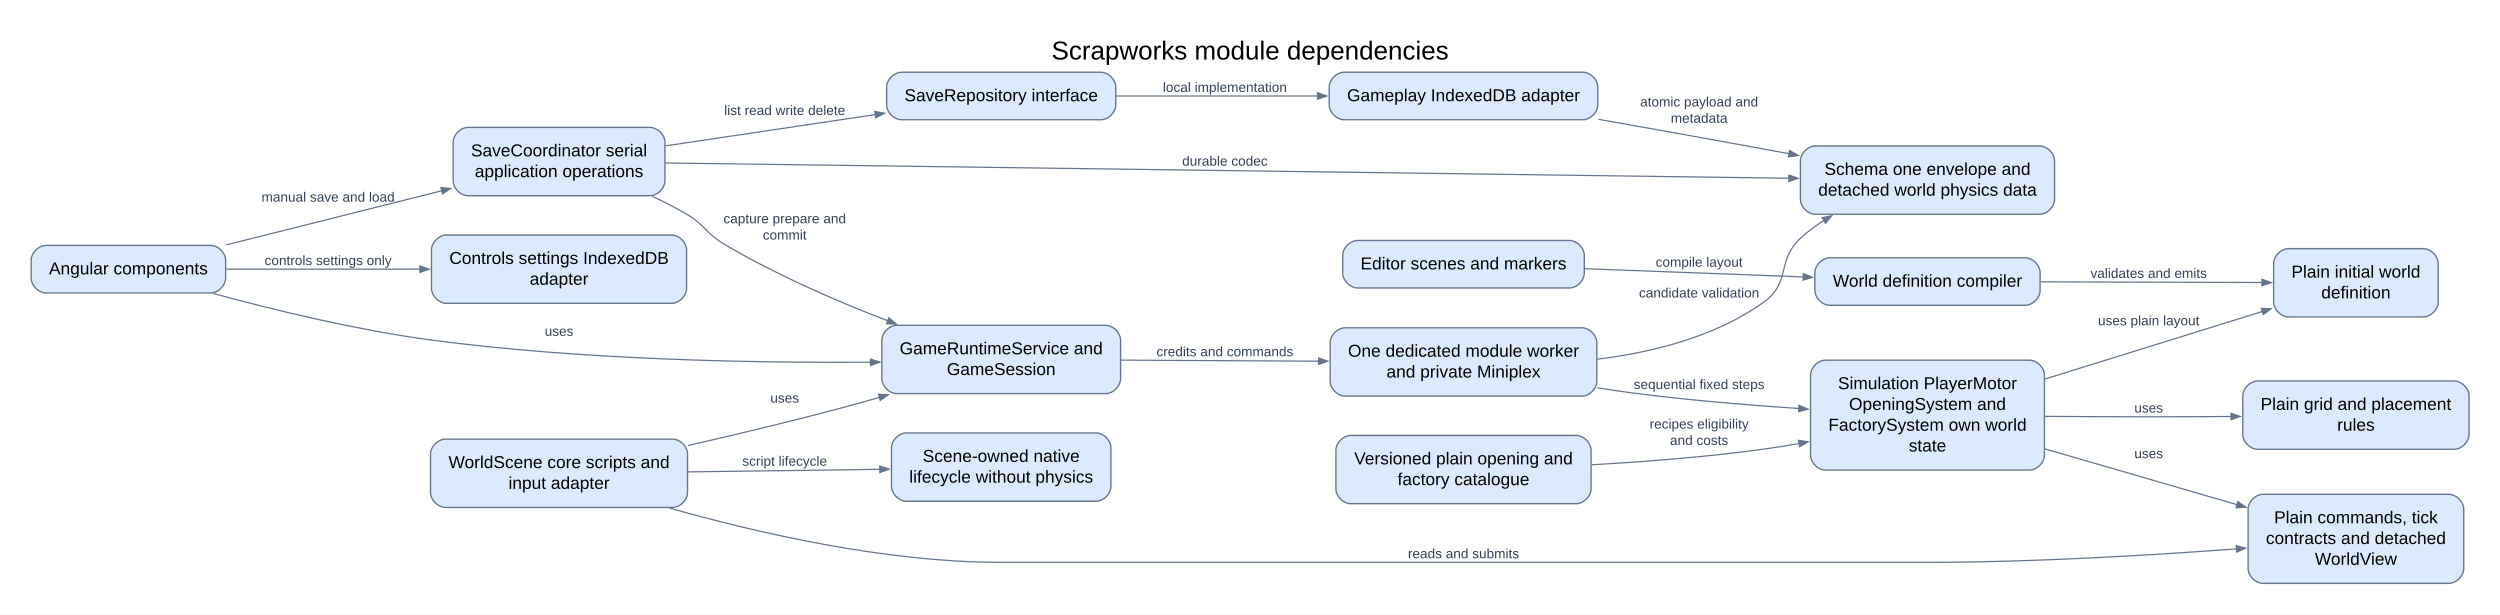
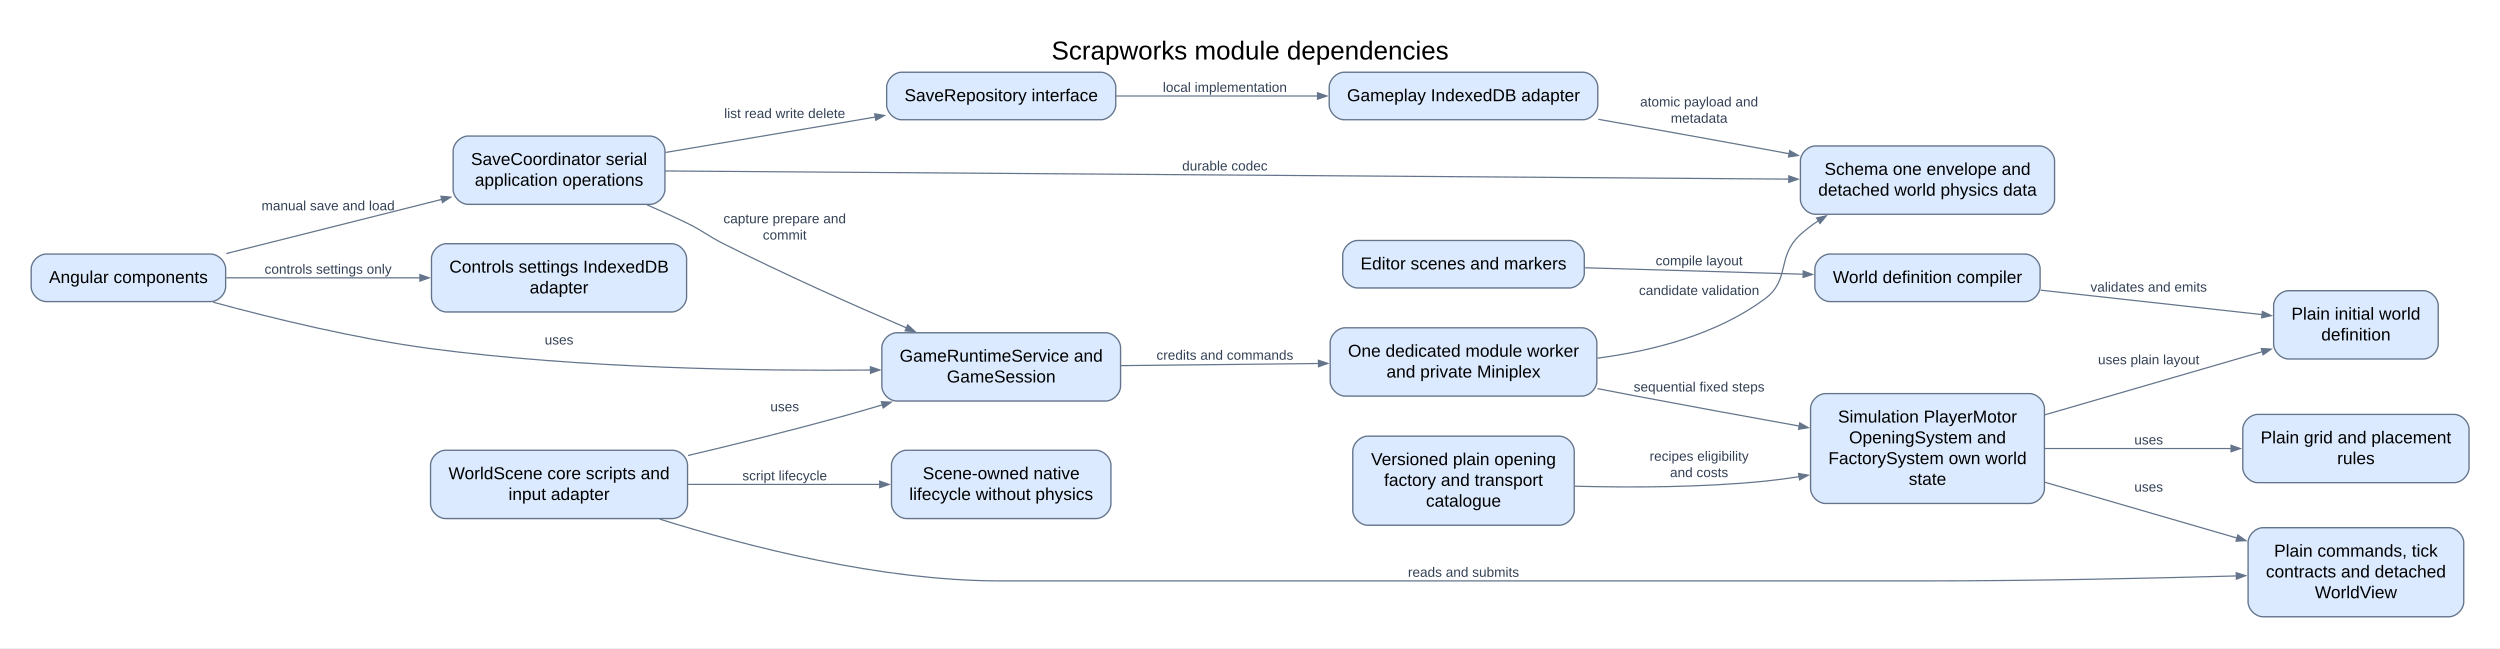
- <svg xmlns="http://www.w3.org/2000/svg" width="2021pt" height="497pt" viewBox="0.00 0.00 2021.00 497.00">
-   <g id="graph0" class="graph" transform="scale(1 1) rotate(0) translate(25.2 471.6)">
-     <polygon fill="white" stroke="none" points="-25.2,25.2 -25.2,-471.6 1995.97,-471.6 1995.97,25.2 -25.2,25.2" />
-     <text xml:space="preserve" text-anchor="middle" x="985.38" y="-423.5" font-family="Arial,sans-serif" font-size="21.00">Scrapworks module dependencies</text>
+ <svg xmlns="http://www.w3.org/2000/svg" width="2021pt" height="524pt" viewBox="0.00 0.00 2021.00 524.00">
+   <g id="graph0" class="graph" transform="scale(1 1) rotate(0) translate(25.2 498.6)">
+     <polygon fill="white" stroke="none" points="-25.2,25.2 -25.2,-498.6 1995.97,-498.6 1995.97,25.2 -25.2,25.2" />
+     <text xml:space="preserve" text-anchor="middle" x="985.38" y="-450.5" font-family="Arial,sans-serif" font-size="21.00">Scrapworks module dependencies</text>
    <g id="node1" class="node">
-       <path fill="#dbeafe" stroke="#64748b" stroke-width="1.1" d="M145.21,-273.2C145.21,-273.2 12,-273.2 12,-273.2 6,-273.2 0,-267.2 0,-261.2 0,-261.2 0,-246.8 0,-246.8 0,-240.8 6,-234.8 12,-234.8 12,-234.8 145.21,-234.8 145.21,-234.8 151.21,-234.8 157.21,-240.8 157.21,-246.8 157.21,-246.8 157.21,-261.2 157.21,-261.2 157.21,-267.2 151.21,-273.2 145.21,-273.2" />
-       <text xml:space="preserve" text-anchor="middle" x="78.61" y="-249.8" font-family="Arial,sans-serif" font-size="14.00">Angular components</text>
+       <path fill="#dbeafe" stroke="#64748b" stroke-width="1.1" d="M145.21,-293.2C145.21,-293.2 12,-293.2 12,-293.2 6,-293.2 0,-287.2 0,-281.2 0,-281.2 0,-266.8 0,-266.8 0,-260.8 6,-254.8 12,-254.8 12,-254.8 145.21,-254.8 145.21,-254.8 151.21,-254.8 157.21,-260.8 157.21,-266.8 157.21,-266.8 157.21,-281.2 157.21,-281.2 157.21,-287.2 151.21,-293.2 145.21,-293.2" />
+       <text xml:space="preserve" text-anchor="middle" x="78.61" y="-269.8" font-family="Arial,sans-serif" font-size="14.00">Angular components</text>
    </g>
    <g id="node7" class="node">
-       <path fill="#dbeafe" stroke="#64748b" stroke-width="1.1" d="M868.66,-208.6C868.66,-208.6 699.68,-208.6 699.68,-208.6 693.68,-208.6 687.68,-202.6 687.68,-196.6 687.68,-196.6 687.68,-165.4 687.68,-165.4 687.68,-159.4 693.68,-153.4 699.68,-153.4 699.68,-153.4 868.66,-153.4 868.66,-153.4 874.66,-153.4 880.66,-159.4 880.66,-165.4 880.66,-165.4 880.66,-196.6 880.66,-196.6 880.66,-202.6 874.66,-208.6 868.66,-208.6" />
-       <text xml:space="preserve" text-anchor="middle" x="784.17" y="-185.2" font-family="Arial,sans-serif" font-size="14.00">GameRuntimeService and</text>
-       <text xml:space="preserve" text-anchor="middle" x="784.17" y="-168.4" font-family="Arial,sans-serif" font-size="14.00">GameSession</text>
+       <path fill="#dbeafe" stroke="#64748b" stroke-width="1.1" d="M868.66,-229.6C868.66,-229.6 699.68,-229.6 699.68,-229.6 693.68,-229.6 687.68,-223.6 687.68,-217.6 687.68,-217.6 687.68,-186.4 687.68,-186.4 687.68,-180.4 693.68,-174.4 699.68,-174.4 699.68,-174.4 868.66,-174.4 868.66,-174.4 874.66,-174.4 880.66,-180.4 880.66,-186.4 880.66,-186.4 880.66,-217.6 880.66,-217.6 880.66,-223.6 874.66,-229.6 868.66,-229.6" />
+       <text xml:space="preserve" text-anchor="middle" x="784.17" y="-206.2" font-family="Arial,sans-serif" font-size="14.00">GameRuntimeService and</text>
+       <text xml:space="preserve" text-anchor="middle" x="784.17" y="-189.4" font-family="Arial,sans-serif" font-size="14.00">GameSession</text>
    </g>
    <g id="edge4" class="edge">
-       <path fill="none" stroke="#64748b" d="M147.35,-234.29C195.78,-221.13 262.75,-204.82 322.84,-196.8 444.17,-180.61 584.97,-178.13 678.59,-178.76" />
-       <polygon fill="#64748b" stroke="#64748b" points="678.47,-181.38 685.99,-178.82 678.51,-176.13 678.47,-181.38" />
-       <text xml:space="preserve" text-anchor="middle" x="426.73" y="-200.1" font-family="Arial,sans-serif" font-size="11.00" fill="#334155">uses</text>
+       <path fill="none" stroke="#64748b" d="M147.09,-254.32C195.53,-241.13 262.64,-224.77 322.84,-216.8 444.17,-200.75 584.98,-198.6 678.6,-199.47" />
+       <polygon fill="#64748b" stroke="#64748b" points="678.46,-202.09 685.99,-199.54 678.52,-196.84 678.46,-202.09" />
+       <text xml:space="preserve" text-anchor="middle" x="426.73" y="-220.1" font-family="Arial,sans-serif" font-size="11.00" fill="#334155">uses</text>
    </g>
    <g id="node12" class="node">
-       <path fill="#dbeafe" stroke="#64748b" stroke-width="1.1" d="M517.84,-281.6C517.84,-281.6 335.61,-281.6 335.61,-281.6 329.61,-281.6 323.61,-275.6 323.61,-269.6 323.61,-269.6 323.61,-238.4 323.61,-238.4 323.61,-232.4 329.61,-226.4 335.61,-226.4 335.61,-226.4 517.84,-226.4 517.84,-226.4 523.84,-226.4 529.84,-232.4 529.84,-238.4 529.84,-238.4 529.84,-269.6 529.84,-269.6 529.84,-275.6 523.84,-281.6 517.84,-281.6" />
-       <text xml:space="preserve" text-anchor="middle" x="426.73" y="-258.2" font-family="Arial,sans-serif" font-size="14.00">Controls settings IndexedDB</text>
-       <text xml:space="preserve" text-anchor="middle" x="426.73" y="-241.4" font-family="Arial,sans-serif" font-size="14.00">adapter</text>
+       <path fill="#dbeafe" stroke="#64748b" stroke-width="1.1" d="M517.84,-301.6C517.84,-301.6 335.61,-301.6 335.61,-301.6 329.61,-301.6 323.61,-295.6 323.61,-289.6 323.61,-289.6 323.61,-258.4 323.61,-258.4 323.61,-252.4 329.61,-246.4 335.61,-246.4 335.61,-246.4 517.84,-246.4 517.84,-246.4 523.84,-246.4 529.84,-252.4 529.84,-258.4 529.84,-258.4 529.84,-289.6 529.84,-289.6 529.84,-295.6 523.84,-301.6 517.84,-301.6" />
+       <text xml:space="preserve" text-anchor="middle" x="426.73" y="-278.2" font-family="Arial,sans-serif" font-size="14.00">Controls settings IndexedDB</text>
+       <text xml:space="preserve" text-anchor="middle" x="426.73" y="-261.4" font-family="Arial,sans-serif" font-size="14.00">adapter</text>
    </g>
    <g id="edge9" class="edge">
-       <path fill="none" stroke="#64748b" d="M157.71,-254C203.99,-254 263.37,-254 314.48,-254" />
-       <polygon fill="#64748b" stroke="#64748b" points="314.25,-256.63 321.75,-254 314.25,-251.38 314.25,-256.63" />
-       <text xml:space="preserve" text-anchor="middle" x="240.03" y="-257.3" font-family="Arial,sans-serif" font-size="11.00" fill="#334155">controls settings only</text>
+       <path fill="none" stroke="#64748b" d="M157.71,-274C203.99,-274 263.37,-274 314.48,-274" />
+       <polygon fill="#64748b" stroke="#64748b" points="314.25,-276.63 321.75,-274 314.25,-271.38 314.25,-276.63" />
+       <text xml:space="preserve" text-anchor="middle" x="240.03" y="-277.3" font-family="Arial,sans-serif" font-size="11.00" fill="#334155">controls settings only</text>
    </g>
    <g id="node13" class="node">
-       <path fill="#dbeafe" stroke="#64748b" stroke-width="1.1" d="M500.33,-368.6C500.33,-368.6 353.12,-368.6 353.12,-368.6 347.12,-368.6 341.12,-362.6 341.12,-356.6 341.12,-356.6 341.12,-325.4 341.12,-325.4 341.12,-319.4 347.12,-313.4 353.12,-313.4 353.12,-313.4 500.33,-313.4 500.33,-313.4 506.33,-313.4 512.33,-319.4 512.33,-325.4 512.33,-325.4 512.33,-356.6 512.33,-356.6 512.33,-362.6 506.33,-368.6 500.33,-368.6" />
-       <text xml:space="preserve" text-anchor="middle" x="426.73" y="-345.2" font-family="Arial,sans-serif" font-size="14.00">SaveCoordinator serial</text>
-       <text xml:space="preserve" text-anchor="middle" x="426.73" y="-328.4" font-family="Arial,sans-serif" font-size="14.00">application operations</text>
+       <path fill="#dbeafe" stroke="#64748b" stroke-width="1.1" d="M500.33,-388.6C500.33,-388.6 353.12,-388.6 353.12,-388.6 347.12,-388.6 341.12,-382.6 341.12,-376.6 341.12,-376.6 341.12,-345.4 341.12,-345.4 341.12,-339.4 347.12,-333.4 353.12,-333.4 353.12,-333.4 500.33,-333.4 500.33,-333.4 506.33,-333.4 512.33,-339.4 512.33,-345.4 512.33,-345.4 512.33,-376.6 512.33,-376.6 512.33,-382.6 506.33,-388.6 500.33,-388.6" />
+       <text xml:space="preserve" text-anchor="middle" x="426.73" y="-365.2" font-family="Arial,sans-serif" font-size="14.00">SaveCoordinator serial</text>
+       <text xml:space="preserve" text-anchor="middle" x="426.73" y="-348.4" font-family="Arial,sans-serif" font-size="14.00">application operations</text>
    </g>
    <g id="edge10" class="edge">
-       <path fill="none" stroke="#64748b" d="M157.71,-273.63C209.38,-286.62 277.4,-303.72 331.99,-317.44" />
-       <polygon fill="#64748b" stroke="#64748b" points="331.25,-319.96 339.16,-319.24 332.53,-314.87 331.25,-319.96" />
-       <text xml:space="preserve" text-anchor="middle" x="240.03" y="-308.59" font-family="Arial,sans-serif" font-size="11.00" fill="#334155">manual save and load</text>
+       <path fill="none" stroke="#64748b" d="M157.71,-293.63C209.38,-306.62 277.4,-323.72 331.99,-337.44" />
+       <polygon fill="#64748b" stroke="#64748b" points="331.25,-339.96 339.16,-339.24 332.53,-334.87 331.25,-339.96" />
+       <text xml:space="preserve" text-anchor="middle" x="240.03" y="-328.59" font-family="Arial,sans-serif" font-size="11.00" fill="#334155">manual save and load</text>
    </g>
    <g id="node2" class="node">
-       <path fill="#dbeafe" stroke="#64748b" stroke-width="1.1" d="M518.61,-116.6C518.61,-116.6 334.84,-116.6 334.84,-116.6 328.84,-116.6 322.84,-110.6 322.84,-104.6 322.84,-104.6 322.84,-73.4 322.84,-73.4 322.84,-67.4 328.84,-61.4 334.84,-61.4 334.84,-61.4 518.61,-61.4 518.61,-61.4 524.61,-61.4 530.61,-67.4 530.61,-73.4 530.61,-73.4 530.61,-104.6 530.61,-104.6 530.61,-110.6 524.61,-116.6 518.61,-116.6" />
-       <text xml:space="preserve" text-anchor="middle" x="426.73" y="-93.2" font-family="Arial,sans-serif" font-size="14.00">WorldScene core scripts and</text>
-       <text xml:space="preserve" text-anchor="middle" x="426.73" y="-76.4" font-family="Arial,sans-serif" font-size="14.00">input adapter</text>
+       <path fill="#dbeafe" stroke="#64748b" stroke-width="1.1" d="M518.61,-134.6C518.61,-134.6 334.84,-134.6 334.84,-134.6 328.84,-134.6 322.84,-128.6 322.84,-122.6 322.84,-122.6 322.84,-91.4 322.84,-91.4 322.84,-85.4 328.84,-79.4 334.84,-79.4 334.84,-79.4 518.61,-79.4 518.61,-79.4 524.61,-79.4 530.61,-85.4 530.61,-91.4 530.61,-91.4 530.61,-122.6 530.61,-122.6 530.61,-128.6 524.61,-134.6 518.61,-134.6" />
+       <text xml:space="preserve" text-anchor="middle" x="426.73" y="-111.2" font-family="Arial,sans-serif" font-size="14.00">WorldScene core scripts and</text>
+       <text xml:space="preserve" text-anchor="middle" x="426.73" y="-94.4" font-family="Arial,sans-serif" font-size="14.00">input adapter</text>
    </g>
    <g id="node3" class="node">
-       <path fill="#dbeafe" stroke="#64748b" stroke-width="1.1" d="M860.88,-121.6C860.88,-121.6 707.47,-121.6 707.47,-121.6 701.47,-121.6 695.47,-115.6 695.47,-109.6 695.47,-109.6 695.47,-78.4 695.47,-78.4 695.47,-72.4 701.47,-66.4 707.47,-66.4 707.47,-66.4 860.88,-66.4 860.88,-66.4 866.88,-66.4 872.88,-72.4 872.88,-78.4 872.88,-78.4 872.88,-109.6 872.88,-109.6 872.88,-115.6 866.88,-121.6 860.88,-121.6" />
-       <text xml:space="preserve" text-anchor="middle" x="784.17" y="-98.2" font-family="Arial,sans-serif" font-size="14.00">Scene-owned native</text>
-       <text xml:space="preserve" text-anchor="middle" x="784.17" y="-81.4" font-family="Arial,sans-serif" font-size="14.00">lifecycle without physics</text>
+       <path fill="#dbeafe" stroke="#64748b" stroke-width="1.1" d="M860.88,-134.6C860.88,-134.6 707.47,-134.6 707.47,-134.6 701.47,-134.6 695.47,-128.6 695.47,-122.6 695.47,-122.6 695.47,-91.4 695.47,-91.4 695.47,-85.4 701.47,-79.4 707.47,-79.4 707.47,-79.4 860.88,-79.4 860.88,-79.4 866.88,-79.4 872.88,-85.4 872.88,-91.4 872.88,-91.4 872.88,-122.6 872.88,-122.6 872.88,-128.6 866.88,-134.6 860.88,-134.6" />
+       <text xml:space="preserve" text-anchor="middle" x="784.17" y="-111.2" font-family="Arial,sans-serif" font-size="14.00">Scene-owned native</text>
+       <text xml:space="preserve" text-anchor="middle" x="784.17" y="-94.4" font-family="Arial,sans-serif" font-size="14.00">lifecycle without physics</text>
    </g>
    <g id="edge6" class="edge">
-       <path fill="none" stroke="#64748b" d="M530.91,-90.13C570.83,-90.6 616.88,-91.18 658.68,-91.8 667.61,-91.93 676.89,-92.08 686.19,-92.23" />
-       <polygon fill="#64748b" stroke="#64748b" points="686.04,-94.86 693.58,-92.36 686.13,-89.61 686.04,-94.86" />
-       <text xml:space="preserve" text-anchor="middle" x="609.14" y="-95.1" font-family="Arial,sans-serif" font-size="11.00" fill="#334155">script lifecycle</text>
+       <path fill="none" stroke="#64748b" d="M531.01,-107C579.93,-107 638.03,-107 686.12,-107" />
+       <polygon fill="#64748b" stroke="#64748b" points="685.97,-109.63 693.47,-107 685.97,-104.38 685.97,-109.63" />
+       <text xml:space="preserve" text-anchor="middle" x="609.14" y="-110.3" font-family="Arial,sans-serif" font-size="11.00" fill="#334155">script lifecycle</text>
    </g>
    <g id="edge5" class="edge">
-       <path fill="none" stroke="#64748b" d="M531,-111.46C571.03,-120.58 617.14,-131.6 658.68,-142.8 667.54,-145.19 676.71,-147.78 685.89,-150.45" />
-       <polygon fill="#64748b" stroke="#64748b" points="684.91,-152.9 692.85,-152.49 686.39,-147.86 684.91,-152.9" />
-       <text xml:space="preserve" text-anchor="middle" x="609.14" y="-146.1" font-family="Arial,sans-serif" font-size="11.00" fill="#334155">uses</text>
+       <path fill="none" stroke="#64748b" d="M531.01,-130.37C571.04,-139.84 617.15,-151.26 658.68,-162.8 668.32,-165.48 678.33,-168.4 688.31,-171.4" />
+       <polygon fill="#64748b" stroke="#64748b" points="687.28,-173.83 695.22,-173.49 688.8,-168.8 687.28,-173.83" />
+       <text xml:space="preserve" text-anchor="middle" x="609.14" y="-166.1" font-family="Arial,sans-serif" font-size="11.00" fill="#334155">uses</text>
    </g>
    <g id="node11" class="node">
      <path fill="#dbeafe" stroke="#64748b" stroke-width="1.1" d="M1954.49,-72C1954.49,-72 1804.15,-72 1804.15,-72 1798.15,-72 1792.15,-66 1792.15,-60 1792.15,-60 1792.15,-12 1792.15,-12 1792.15,-6 1798.15,0 1804.15,0 1804.15,0 1954.49,0 1954.49,0 1960.49,0 1966.49,-6 1966.49,-12 1966.49,-12 1966.49,-60 1966.49,-60 1966.49,-66 1960.49,-72 1954.49,-72" />
      <text xml:space="preserve" text-anchor="middle" x="1879.32" y="-48.6" font-family="Arial,sans-serif" font-size="14.00">Plain commands, tick</text>
      <text xml:space="preserve" text-anchor="middle" x="1879.32" y="-31.8" font-family="Arial,sans-serif" font-size="14.00">contracts and detached</text>
      <text xml:space="preserve" text-anchor="middle" x="1879.32" y="-15" font-family="Arial,sans-serif" font-size="14.00">WorldView</text>
    </g>
    <g id="edge20" class="edge">
-       <path fill="none" stroke="#64748b" d="M516.2,-60.85C587.51,-40.66 690.77,-17 783.17,-17 783.17,-17 783.17,-17 1533.98,-17 1618.24,-17 1713.92,-22.74 1783,-27.91" />
-       <polygon fill="#64748b" stroke="#64748b" points="1782.53,-30.51 1790.21,-28.46 1782.93,-25.27 1782.53,-30.51" />
-       <text xml:space="preserve" text-anchor="middle" x="1157.89" y="-20.3" font-family="Arial,sans-serif" font-size="11.00" fill="#334155">reads and submits</text>
+       <path fill="none" stroke="#64748b" d="M508.15,-78.95C579.49,-56.59 686.98,-29 783.17,-29 783.17,-29 783.17,-29 1533.98,-29 1618.13,-29 1713.82,-31.12 1782.93,-33.02" />
+       <polygon fill="#64748b" stroke="#64748b" points="1782.57,-35.64 1790.14,-33.22 1782.72,-30.39 1782.57,-35.64" />
+       <text xml:space="preserve" text-anchor="middle" x="1157.89" y="-32.3" font-family="Arial,sans-serif" font-size="11.00" fill="#334155">reads and submits</text>
    </g>
    <g id="node4" class="node">
-       <path fill="#dbeafe" stroke="#64748b" stroke-width="1.1" d="M1243.55,-277.2C1243.55,-277.2 1072.24,-277.2 1072.24,-277.2 1066.24,-277.2 1060.24,-271.2 1060.24,-265.2 1060.24,-265.2 1060.24,-250.8 1060.24,-250.8 1060.24,-244.8 1066.24,-238.8 1072.24,-238.8 1072.24,-238.8 1243.55,-238.8 1243.55,-238.8 1249.55,-238.8 1255.55,-244.8 1255.55,-250.8 1255.55,-250.8 1255.55,-265.2 1255.55,-265.2 1255.55,-271.2 1249.55,-277.2 1243.55,-277.2" />
-       <text xml:space="preserve" text-anchor="middle" x="1157.89" y="-253.8" font-family="Arial,sans-serif" font-size="14.00">Editor scenes and markers</text>
+       <path fill="#dbeafe" stroke="#64748b" stroke-width="1.1" d="M1243.55,-304.2C1243.55,-304.2 1072.24,-304.2 1072.24,-304.2 1066.24,-304.2 1060.24,-298.2 1060.24,-292.2 1060.24,-292.2 1060.24,-277.8 1060.24,-277.8 1060.24,-271.8 1066.24,-265.8 1072.24,-265.8 1072.24,-265.8 1243.55,-265.8 1243.55,-265.8 1249.55,-265.8 1255.55,-271.8 1255.55,-277.8 1255.55,-277.8 1255.55,-292.2 1255.55,-292.2 1255.55,-298.2 1249.55,-304.2 1243.55,-304.2" />
+       <text xml:space="preserve" text-anchor="middle" x="1157.89" y="-280.8" font-family="Arial,sans-serif" font-size="14.00">Editor scenes and markers</text>
    </g>
    <g id="node5" class="node">
-       <path fill="#dbeafe" stroke="#64748b" stroke-width="1.1" d="M1612.02,-263.2C1612.02,-263.2 1453.94,-263.2 1453.94,-263.2 1447.94,-263.2 1441.94,-257.2 1441.94,-251.2 1441.94,-251.2 1441.94,-236.8 1441.94,-236.8 1441.94,-230.8 1447.94,-224.8 1453.94,-224.8 1453.94,-224.8 1612.02,-224.8 1612.02,-224.8 1618.02,-224.8 1624.02,-230.8 1624.02,-236.8 1624.02,-236.8 1624.02,-251.2 1624.02,-251.2 1624.02,-257.2 1618.02,-263.2 1612.02,-263.2" />
-       <text xml:space="preserve" text-anchor="middle" x="1532.98" y="-239.8" font-family="Arial,sans-serif" font-size="14.00">World definition compiler</text>
+       <path fill="#dbeafe" stroke="#64748b" stroke-width="1.1" d="M1612.02,-293.2C1612.02,-293.2 1453.94,-293.2 1453.94,-293.2 1447.94,-293.2 1441.94,-287.2 1441.94,-281.2 1441.94,-281.2 1441.94,-266.8 1441.94,-266.8 1441.94,-260.8 1447.94,-254.8 1453.94,-254.8 1453.94,-254.8 1612.02,-254.8 1612.02,-254.8 1618.02,-254.8 1624.02,-260.8 1624.02,-266.8 1624.02,-266.8 1624.02,-281.2 1624.02,-281.2 1624.02,-287.2 1618.02,-293.2 1612.02,-293.2" />
+       <text xml:space="preserve" text-anchor="middle" x="1532.98" y="-269.8" font-family="Arial,sans-serif" font-size="14.00">World definition compiler</text>
    </g>
    <g id="edge1" class="edge">
-       <path fill="none" stroke="#64748b" d="M1255.94,-254.36C1310.36,-252.32 1378.08,-249.78 1432.83,-247.72" />
-       <polygon fill="#64748b" stroke="#64748b" points="1432.59,-250.36 1439.99,-247.45 1432.4,-245.11 1432.59,-250.36" />
-       <text xml:space="preserve" text-anchor="middle" x="1348.36" y="-255.97" font-family="Arial,sans-serif" font-size="11.00" fill="#334155">compile layout</text>
+       <path fill="none" stroke="#64748b" d="M1255.94,-282.14C1310.36,-280.53 1378.08,-278.54 1432.83,-276.92" />
+       <polygon fill="#64748b" stroke="#64748b" points="1432.57,-279.56 1439.99,-276.71 1432.42,-274.31 1432.57,-279.56" />
+       <text xml:space="preserve" text-anchor="middle" x="1348.36" y="-284.11" font-family="Arial,sans-serif" font-size="11.00" fill="#334155">compile layout</text>
    </g>
    <g id="node6" class="node">
-       <path fill="#dbeafe" stroke="#64748b" stroke-width="1.1" d="M1933.86,-270.6C1933.86,-270.6 1824.79,-270.6 1824.79,-270.6 1818.79,-270.6 1812.79,-264.6 1812.79,-258.6 1812.79,-258.6 1812.79,-227.4 1812.79,-227.4 1812.79,-221.4 1818.79,-215.4 1824.79,-215.4 1824.79,-215.4 1933.86,-215.4 1933.86,-215.4 1939.86,-215.4 1945.86,-221.4 1945.86,-227.4 1945.86,-227.4 1945.86,-258.6 1945.86,-258.6 1945.86,-264.6 1939.86,-270.6 1933.86,-270.6" />
-       <text xml:space="preserve" text-anchor="middle" x="1879.32" y="-247.2" font-family="Arial,sans-serif" font-size="14.00">Plain initial world</text>
-       <text xml:space="preserve" text-anchor="middle" x="1879.32" y="-230.4" font-family="Arial,sans-serif" font-size="14.00">definition</text>
+       <path fill="#dbeafe" stroke="#64748b" stroke-width="1.1" d="M1933.86,-263.6C1933.86,-263.6 1824.79,-263.6 1824.79,-263.6 1818.79,-263.6 1812.79,-257.6 1812.79,-251.6 1812.79,-251.6 1812.79,-220.4 1812.79,-220.4 1812.79,-214.4 1818.79,-208.4 1824.79,-208.4 1824.79,-208.4 1933.86,-208.4 1933.86,-208.4 1939.86,-208.4 1945.86,-214.4 1945.86,-220.4 1945.86,-220.4 1945.86,-251.6 1945.86,-251.6 1945.86,-257.6 1939.86,-263.6 1933.86,-263.6" />
+       <text xml:space="preserve" text-anchor="middle" x="1879.32" y="-240.2" font-family="Arial,sans-serif" font-size="14.00">Plain initial world</text>
+       <text xml:space="preserve" text-anchor="middle" x="1879.32" y="-223.4" font-family="Arial,sans-serif" font-size="14.00">definition</text>
    </g>
    <g id="edge2" class="edge">
-       <path fill="none" stroke="#64748b" d="M1624.45,-243.74C1680.21,-243.58 1750.85,-243.37 1803.45,-243.22" />
-       <polygon fill="#64748b" stroke="#64748b" points="1803.38,-245.84 1810.87,-243.2 1803.37,-240.59 1803.38,-245.84" />
-       <text xml:space="preserve" text-anchor="middle" x="1711.79" y="-246.92" font-family="Arial,sans-serif" font-size="11.00" fill="#334155">validates and emits</text>
+       <path fill="none" stroke="#64748b" d="M1624.45,-264.02C1680.21,-257.86 1750.85,-250.07 1803.45,-244.26" />
+       <polygon fill="#64748b" stroke="#64748b" points="1803.72,-246.87 1810.88,-243.44 1803.14,-241.66 1803.72,-246.87" />
+       <text xml:space="preserve" text-anchor="middle" x="1711.79" y="-262.82" font-family="Arial,sans-serif" font-size="11.00" fill="#334155">validates and emits</text>
    </g>
    <g id="node17" class="node">
-       <path fill="#dbeafe" stroke="#64748b" stroke-width="1.1" d="M1253.68,-206.6C1253.68,-206.6 1062.11,-206.6 1062.11,-206.6 1056.11,-206.6 1050.11,-200.6 1050.11,-194.6 1050.11,-194.6 1050.11,-163.4 1050.11,-163.4 1050.11,-157.4 1056.11,-151.4 1062.11,-151.4 1062.11,-151.4 1253.68,-151.4 1253.68,-151.4 1259.68,-151.4 1265.68,-157.4 1265.68,-163.4 1265.68,-163.4 1265.68,-194.6 1265.68,-194.6 1265.68,-200.6 1259.68,-206.6 1253.68,-206.6" />
-       <text xml:space="preserve" text-anchor="middle" x="1157.89" y="-183.2" font-family="Arial,sans-serif" font-size="14.00">One dedicated module worker</text>
-       <text xml:space="preserve" text-anchor="middle" x="1157.89" y="-166.4" font-family="Arial,sans-serif" font-size="14.00">and private Miniplex</text>
+       <path fill="#dbeafe" stroke="#64748b" stroke-width="1.1" d="M1253.68,-233.6C1253.68,-233.6 1062.11,-233.6 1062.11,-233.6 1056.11,-233.6 1050.11,-227.6 1050.11,-221.6 1050.11,-221.6 1050.11,-190.4 1050.11,-190.4 1050.11,-184.4 1056.11,-178.4 1062.11,-178.4 1062.11,-178.4 1253.68,-178.4 1253.68,-178.4 1259.68,-178.4 1265.68,-184.4 1265.68,-190.4 1265.68,-190.4 1265.68,-221.6 1265.68,-221.6 1265.68,-227.6 1259.68,-233.6 1253.68,-233.6" />
+       <text xml:space="preserve" text-anchor="middle" x="1157.89" y="-210.2" font-family="Arial,sans-serif" font-size="14.00">One dedicated module worker</text>
+       <text xml:space="preserve" text-anchor="middle" x="1157.89" y="-193.4" font-family="Arial,sans-serif" font-size="14.00">and private Miniplex</text>
    </g>
    <g id="edge7" class="edge">
-       <path fill="none" stroke="#64748b" d="M880.9,-180.48C929.7,-180.22 989.45,-179.9 1040.85,-179.62" />
-       <polygon fill="#64748b" stroke="#64748b" points="1040.69,-182.25 1048.17,-179.58 1040.66,-177 1040.69,-182.25" />
-       <text xml:space="preserve" text-anchor="middle" x="964.99" y="-183.6" font-family="Arial,sans-serif" font-size="11.00" fill="#334155">credits and commands</text>
+       <path fill="none" stroke="#64748b" d="M880.9,-203.03C929.7,-203.56 989.45,-204.2 1040.85,-204.75" />
+       <polygon fill="#64748b" stroke="#64748b" points="1040.65,-207.37 1048.17,-204.83 1040.7,-202.12 1040.65,-207.37" />
+       <text xml:space="preserve" text-anchor="middle" x="964.99" y="-207.78" font-family="Arial,sans-serif" font-size="11.00" fill="#334155">credits and commands</text>
    </g>
    <g id="node8" class="node">
      <path fill="#dbeafe" stroke="#64748b" stroke-width="1.1" d="M1615.52,-180.4C1615.52,-180.4 1450.45,-180.4 1450.45,-180.4 1444.45,-180.4 1438.45,-174.4 1438.45,-168.4 1438.45,-168.4 1438.45,-103.6 1438.45,-103.6 1438.45,-97.6 1444.45,-91.6 1450.45,-91.6 1450.45,-91.6 1615.52,-91.6 1615.52,-91.6 1621.52,-91.6 1627.52,-97.6 1627.52,-103.6 1627.52,-103.6 1627.52,-168.4 1627.52,-168.4 1627.52,-174.4 1621.52,-180.4 1615.52,-180.4" />
      <text xml:space="preserve" text-anchor="middle" x="1532.98" y="-157" font-family="Arial,sans-serif" font-size="14.00">Simulation PlayerMotor</text>
      <text xml:space="preserve" text-anchor="middle" x="1532.98" y="-140.2" font-family="Arial,sans-serif" font-size="14.00">OpeningSystem and</text>
      <text xml:space="preserve" text-anchor="middle" x="1532.98" y="-123.4" font-family="Arial,sans-serif" font-size="14.00">FactorySystem own world</text>
      <text xml:space="preserve" text-anchor="middle" x="1532.98" y="-106.6" font-family="Arial,sans-serif" font-size="14.00">state</text>
    </g>
    <g id="edge3" class="edge">
-       <path fill="none" stroke="#64748b" d="M1627.62,-165.1C1682.99,-182.3 1752.15,-203.79 1803.79,-219.84" />
-       <polygon fill="#64748b" stroke="#64748b" points="1802.87,-222.3 1810.81,-222.02 1804.42,-217.29 1802.87,-222.3" />
-       <text xml:space="preserve" text-anchor="middle" x="1711.79" y="-208.64" font-family="Arial,sans-serif" font-size="11.00" fill="#334155">uses plain layout</text>
+       <path fill="none" stroke="#64748b" d="M1627.62,-163.19C1682.99,-179.27 1752.15,-199.36 1803.79,-214.36" />
+       <polygon fill="#64748b" stroke="#64748b" points="1802.86,-216.82 1810.8,-216.39 1804.33,-211.78 1802.86,-216.82" />
+       <text xml:space="preserve" text-anchor="middle" x="1711.79" y="-204.1" font-family="Arial,sans-serif" font-size="11.00" fill="#334155">uses plain layout</text>
    </g>
    <g id="node10" class="node">
      <path fill="#dbeafe" stroke="#64748b" stroke-width="1.1" d="M1958.77,-163.6C1958.77,-163.6 1799.87,-163.6 1799.87,-163.6 1793.87,-163.6 1787.87,-157.6 1787.87,-151.6 1787.87,-151.6 1787.87,-120.4 1787.87,-120.4 1787.87,-114.4 1793.87,-108.4 1799.87,-108.4 1799.87,-108.4 1958.77,-108.4 1958.77,-108.4 1964.77,-108.4 1970.77,-114.4 1970.77,-120.4 1970.77,-120.4 1970.77,-151.6 1970.77,-151.6 1970.77,-157.6 1964.77,-163.6 1958.77,-163.6" />
      <text xml:space="preserve" text-anchor="middle" x="1879.32" y="-140.2" font-family="Arial,sans-serif" font-size="14.00">Plain grid and placement</text>
      <text xml:space="preserve" text-anchor="middle" x="1879.32" y="-123.4" font-family="Arial,sans-serif" font-size="14.00">rules</text>
    </g>
    <g id="edge18" class="edge">
-       <path fill="none" stroke="#64748b" d="M1627.88,-135.03C1640.27,-134.94 1652.8,-134.85 1664.71,-134.8 1706.56,-134.61 1717.02,-134.59 1758.87,-134.8 1765.22,-134.83 1771.75,-134.87 1778.34,-134.92" />
-       <polygon fill="#64748b" stroke="#64748b" points="1778.31,-137.55 1785.83,-134.98 1778.35,-132.3 1778.31,-137.55" />
-       <text xml:space="preserve" text-anchor="middle" x="1711.79" y="-138.1" font-family="Arial,sans-serif" font-size="11.00" fill="#334155">uses</text>
+       <path fill="none" stroke="#64748b" d="M1627.62,-136C1674.4,-136 1731.02,-136 1778.6,-136" />
+       <polygon fill="#64748b" stroke="#64748b" points="1778.37,-138.63 1785.87,-136 1778.37,-133.38 1778.37,-138.63" />
+       <text xml:space="preserve" text-anchor="middle" x="1711.79" y="-139.3" font-family="Arial,sans-serif" font-size="11.00" fill="#334155">uses</text>
    </g>
    <g id="edge19" class="edge">
      <path fill="none" stroke="#64748b" d="M1627.62,-108.81C1675.9,-94.78 1734.67,-77.72 1783.17,-63.63" />
      <polygon fill="#64748b" stroke="#64748b" points="1783.87,-66.16 1790.34,-61.55 1782.4,-61.12 1783.87,-66.16" />
      <text xml:space="preserve" text-anchor="middle" x="1711.79" y="-101.2" font-family="Arial,sans-serif" font-size="11.00" fill="#334155">uses</text>
    </g>
    <g id="node9" class="node">
-       <path fill="#dbeafe" stroke="#64748b" stroke-width="1.1" d="M1249.03,-119.6C1249.03,-119.6 1066.76,-119.6 1066.76,-119.6 1060.76,-119.6 1054.76,-113.6 1054.76,-107.6 1054.76,-107.6 1054.76,-76.4 1054.76,-76.4 1054.76,-70.4 1060.76,-64.4 1066.76,-64.4 1066.76,-64.4 1249.03,-64.4 1249.03,-64.4 1255.03,-64.4 1261.03,-70.4 1261.03,-76.4 1261.03,-76.4 1261.03,-107.6 1261.03,-107.6 1261.03,-113.6 1255.03,-119.6 1249.03,-119.6" />
-       <text xml:space="preserve" text-anchor="middle" x="1157.89" y="-96.2" font-family="Arial,sans-serif" font-size="14.00">Versioned plain opening and</text>
-       <text xml:space="preserve" text-anchor="middle" x="1157.89" y="-79.4" font-family="Arial,sans-serif" font-size="14.00">factory catalogue</text>
+       <path fill="#dbeafe" stroke="#64748b" stroke-width="1.1" d="M1235.41,-146C1235.41,-146 1080.38,-146 1080.38,-146 1074.38,-146 1068.38,-140 1068.38,-134 1068.38,-134 1068.38,-86 1068.38,-86 1068.38,-80 1074.38,-74 1080.38,-74 1080.38,-74 1235.41,-74 1235.41,-74 1241.41,-74 1247.41,-80 1247.41,-86 1247.41,-86 1247.41,-134 1247.41,-134 1247.41,-140 1241.41,-146 1235.41,-146" />
+       <text xml:space="preserve" text-anchor="middle" x="1157.89" y="-122.6" font-family="Arial,sans-serif" font-size="14.00">Versioned plain opening</text>
+       <text xml:space="preserve" text-anchor="middle" x="1157.89" y="-105.8" font-family="Arial,sans-serif" font-size="14.00">factory and transport</text>
+       <text xml:space="preserve" text-anchor="middle" x="1157.89" y="-89" font-family="Arial,sans-serif" font-size="14.00">catalogue</text>
    </g>
    <g id="edge17" class="edge">
-       <path fill="none" stroke="#64748b" d="M1261.51,-95.89C1304.79,-98.34 1355.61,-102.28 1401.25,-108.6 1410.4,-109.87 1419.86,-111.4 1429.32,-113.09" />
-       <polygon fill="#64748b" stroke="#64748b" points="1428.66,-115.64 1436.51,-114.41 1429.6,-110.47 1428.66,-115.64" />
-       <text xml:space="preserve" text-anchor="middle" x="1348.36" y="-125.1" font-family="Arial,sans-serif" font-size="11.00" fill="#334155">recipes eligibility</text>
-       <text xml:space="preserve" text-anchor="middle" x="1348.36" y="-111.9" font-family="Arial,sans-serif" font-size="11.00" fill="#334155">and costs</text>
+       <path fill="none" stroke="#64748b" d="M1247.74,-105.56C1293.68,-104.35 1350.59,-104.54 1401.25,-109.6 1410.42,-110.52 1419.91,-111.79 1429.38,-113.28" />
+       <polygon fill="#64748b" stroke="#64748b" points="1428.75,-115.83 1436.57,-114.46 1429.6,-110.65 1428.75,-115.83" />
+       <text xml:space="preserve" text-anchor="middle" x="1348.36" y="-126.1" font-family="Arial,sans-serif" font-size="11.00" fill="#334155">recipes eligibility</text>
+       <text xml:space="preserve" text-anchor="middle" x="1348.36" y="-112.9" font-family="Arial,sans-serif" font-size="11.00" fill="#334155">and costs</text>
    </g>
    <g id="edge11" class="edge">
-       <path fill="none" stroke="#64748b" d="M502.03,-312.93C511.86,-308.36 521.63,-303.35 530.61,-298 544.84,-289.52 545.38,-283.08 559.61,-274.6 601.28,-249.75 650.77,-228.29 692.58,-212.22" />
-       <polygon fill="#64748b" stroke="#64748b" points="693.35,-214.74 699.42,-209.61 691.48,-209.83 693.35,-214.74" />
-       <text xml:space="preserve" text-anchor="middle" x="609.14" y="-291.1" font-family="Arial,sans-serif" font-size="11.00" fill="#334155">capture prepare and</text>
-       <text xml:space="preserve" text-anchor="middle" x="609.14" y="-277.9" font-family="Arial,sans-serif" font-size="11.00" fill="#334155">commit</text>
+       <path fill="none" stroke="#64748b" d="M497.96,-332.96C508.98,-328.18 520.18,-323.11 530.61,-318 543.91,-311.49 546.39,-308.26 559.61,-301.6 608.19,-277.11 664.09,-252.21 707.85,-233.43" />
+       <polygon fill="#64748b" stroke="#64748b" points="708.62,-235.95 714.48,-230.59 706.55,-231.12 708.62,-235.95" />
+       <text xml:space="preserve" text-anchor="middle" x="609.14" y="-318.1" font-family="Arial,sans-serif" font-size="11.00" fill="#334155">capture prepare and</text>
+       <text xml:space="preserve" text-anchor="middle" x="609.14" y="-304.9" font-family="Arial,sans-serif" font-size="11.00" fill="#334155">commit</text>
    </g>
    <g id="node14" class="node">
-       <path fill="#dbeafe" stroke="#64748b" stroke-width="1.1" d="M864.78,-413.2C864.78,-413.2 703.57,-413.2 703.57,-413.2 697.57,-413.2 691.57,-407.2 691.57,-401.2 691.57,-401.2 691.57,-386.8 691.57,-386.8 691.57,-380.8 697.57,-374.8 703.57,-374.8 703.57,-374.8 864.78,-374.8 864.78,-374.8 870.78,-374.8 876.78,-380.8 876.78,-386.8 876.78,-386.8 876.78,-401.2 876.78,-401.2 876.78,-407.2 870.78,-413.2 864.78,-413.2" />
-       <text xml:space="preserve" text-anchor="middle" x="784.17" y="-389.8" font-family="Arial,sans-serif" font-size="14.00">SaveRepository interface</text>
+       <path fill="#dbeafe" stroke="#64748b" stroke-width="1.1" d="M864.78,-440.2C864.78,-440.2 703.57,-440.2 703.57,-440.2 697.57,-440.2 691.57,-434.2 691.57,-428.2 691.57,-428.2 691.57,-413.8 691.57,-413.8 691.57,-407.8 697.57,-401.8 703.57,-401.8 703.57,-401.8 864.78,-401.8 864.78,-401.8 870.78,-401.8 876.78,-407.8 876.78,-413.8 876.78,-413.8 876.78,-428.2 876.78,-428.2 876.78,-434.2 870.78,-440.2 864.78,-440.2" />
+       <text xml:space="preserve" text-anchor="middle" x="784.17" y="-416.8" font-family="Arial,sans-serif" font-size="14.00">SaveRepository interface</text>
    </g>
    <g id="edge12" class="edge">
-       <path fill="none" stroke="#64748b" d="M512.86,-353.69C563.84,-361.3 628.91,-371 682.43,-378.98" />
-       <polygon fill="#64748b" stroke="#64748b" points="681.95,-381.56 689.76,-380.07 682.73,-376.37 681.95,-381.56" />
-       <text xml:space="preserve" text-anchor="middle" x="609.14" y="-378.64" font-family="Arial,sans-serif" font-size="11.00" fill="#334155">list read write delete</text>
+       <path fill="none" stroke="#64748b" d="M512.86,-375.37C563.84,-383.98 628.91,-394.96 682.43,-403.99" />
+       <polygon fill="#64748b" stroke="#64748b" points="681.93,-406.57 689.76,-405.23 682.81,-401.4 681.93,-406.57" />
+       <text xml:space="preserve" text-anchor="middle" x="609.14" y="-403.18" font-family="Arial,sans-serif" font-size="11.00" fill="#334155">list read write delete</text>
    </g>
    <g id="node16" class="node">
-       <path fill="#dbeafe" stroke="#64748b" stroke-width="1.1" d="M1623.71,-353.6C1623.71,-353.6 1442.25,-353.6 1442.25,-353.6 1436.25,-353.6 1430.25,-347.6 1430.25,-341.6 1430.25,-341.6 1430.25,-310.4 1430.25,-310.4 1430.25,-304.4 1436.25,-298.4 1442.25,-298.4 1442.25,-298.4 1623.71,-298.4 1623.71,-298.4 1629.71,-298.4 1635.71,-304.4 1635.71,-310.4 1635.71,-310.4 1635.71,-341.6 1635.71,-341.6 1635.71,-347.6 1629.71,-353.6 1623.71,-353.6" />
-       <text xml:space="preserve" text-anchor="middle" x="1532.98" y="-330.2" font-family="Arial,sans-serif" font-size="14.00">Schema one envelope and</text>
-       <text xml:space="preserve" text-anchor="middle" x="1532.98" y="-313.4" font-family="Arial,sans-serif" font-size="14.00">detached world physics data</text>
+       <path fill="#dbeafe" stroke="#64748b" stroke-width="1.1" d="M1623.71,-380.6C1623.71,-380.6 1442.25,-380.6 1442.25,-380.6 1436.25,-380.6 1430.25,-374.6 1430.25,-368.6 1430.25,-368.6 1430.25,-337.4 1430.25,-337.4 1430.25,-331.4 1436.25,-325.4 1442.25,-325.4 1442.25,-325.4 1623.71,-325.4 1623.71,-325.4 1629.71,-325.4 1635.71,-331.4 1635.71,-337.4 1635.71,-337.4 1635.71,-368.6 1635.71,-368.6 1635.71,-374.6 1629.71,-380.6 1623.71,-380.6" />
+       <text xml:space="preserve" text-anchor="middle" x="1532.98" y="-357.2" font-family="Arial,sans-serif" font-size="14.00">Schema one envelope and</text>
+       <text xml:space="preserve" text-anchor="middle" x="1532.98" y="-340.4" font-family="Arial,sans-serif" font-size="14.00">detached world physics data</text>
    </g>
    <g id="edge14" class="edge">
-       <path fill="none" stroke="#64748b" d="M512.54,-339.85C710.02,-337.17 1200.47,-330.5 1421.21,-327.5" />
-       <polygon fill="#64748b" stroke="#64748b" points="1420.94,-330.13 1428.4,-327.41 1420.87,-324.88 1420.94,-330.13" />
-       <text xml:space="preserve" text-anchor="middle" x="964.99" y="-337.66" font-family="Arial,sans-serif" font-size="11.00" fill="#334155">durable codec</text>
+       <path fill="none" stroke="#64748b" d="M512.54,-360.39C710.02,-358.95 1200.47,-355.4 1421.21,-353.8" />
+       <polygon fill="#64748b" stroke="#64748b" points="1420.92,-356.43 1428.4,-353.75 1420.88,-351.18 1420.92,-356.43" />
+       <text xml:space="preserve" text-anchor="middle" x="964.99" y="-360.76" font-family="Arial,sans-serif" font-size="11.00" fill="#334155">durable codec</text>
    </g>
    <g id="node15" class="node">
-       <path fill="#dbeafe" stroke="#64748b" stroke-width="1.1" d="M1254.46,-413.2C1254.46,-413.2 1061.33,-413.2 1061.33,-413.2 1055.33,-413.2 1049.33,-407.2 1049.33,-401.2 1049.33,-401.2 1049.33,-386.8 1049.33,-386.8 1049.33,-380.8 1055.33,-374.8 1061.33,-374.8 1061.33,-374.8 1254.46,-374.8 1254.46,-374.8 1260.46,-374.8 1266.46,-380.8 1266.46,-386.8 1266.46,-386.8 1266.46,-401.2 1266.46,-401.2 1266.46,-407.2 1260.46,-413.2 1254.46,-413.2" />
-       <text xml:space="preserve" text-anchor="middle" x="1157.89" y="-389.8" font-family="Arial,sans-serif" font-size="14.00">Gameplay IndexedDB adapter</text>
+       <path fill="#dbeafe" stroke="#64748b" stroke-width="1.1" d="M1254.46,-440.2C1254.46,-440.2 1061.33,-440.2 1061.33,-440.2 1055.33,-440.2 1049.33,-434.2 1049.33,-428.2 1049.33,-428.2 1049.33,-413.8 1049.33,-413.8 1049.33,-407.8 1055.33,-401.8 1061.33,-401.8 1061.33,-401.8 1254.46,-401.8 1254.46,-401.8 1260.46,-401.8 1266.46,-407.8 1266.46,-413.8 1266.46,-413.8 1266.46,-428.2 1266.46,-428.2 1266.46,-434.2 1260.46,-440.2 1254.46,-440.2" />
+       <text xml:space="preserve" text-anchor="middle" x="1157.89" y="-416.8" font-family="Arial,sans-serif" font-size="14.00">Gameplay IndexedDB adapter</text>
    </g>
    <g id="edge13" class="edge">
-       <path fill="none" stroke="#64748b" d="M877.06,-394C926.34,-394 987.59,-394 1040.21,-394" />
-       <polygon fill="#64748b" stroke="#64748b" points="1039.9,-396.63 1047.4,-394 1039.9,-391.38 1039.9,-396.63" />
-       <text xml:space="preserve" text-anchor="middle" x="964.99" y="-397.3" font-family="Arial,sans-serif" font-size="11.00" fill="#334155">local implementation</text>
+       <path fill="none" stroke="#64748b" d="M877.06,-421C926.34,-421 987.59,-421 1040.21,-421" />
+       <polygon fill="#64748b" stroke="#64748b" points="1039.9,-423.63 1047.4,-421 1039.9,-418.38 1039.9,-423.63" />
+       <text xml:space="preserve" text-anchor="middle" x="964.99" y="-424.3" font-family="Arial,sans-serif" font-size="11.00" fill="#334155">local implementation</text>
    </g>
    <g id="edge16" class="edge">
-       <path fill="none" stroke="#64748b" d="M1266.93,-375.15C1308.89,-367.75 1357.33,-359.09 1401.25,-351 1407.8,-349.79 1414.54,-348.54 1421.33,-347.27" />
-       <polygon fill="#64748b" stroke="#64748b" points="1421.58,-349.89 1428.46,-345.93 1420.61,-344.73 1421.58,-349.89" />
-       <text xml:space="preserve" text-anchor="middle" x="1348.36" y="-385.53" font-family="Arial,sans-serif" font-size="11.00" fill="#334155">atomic payload and</text>
-       <text xml:space="preserve" text-anchor="middle" x="1348.36" y="-372.33" font-family="Arial,sans-serif" font-size="11.00" fill="#334155">metadata</text>
+       <path fill="none" stroke="#64748b" d="M1266.93,-402.15C1308.89,-394.75 1357.33,-386.09 1401.25,-378 1407.8,-376.79 1414.54,-375.54 1421.33,-374.27" />
+       <polygon fill="#64748b" stroke="#64748b" points="1421.58,-376.89 1428.46,-372.93 1420.61,-371.73 1421.58,-376.89" />
+       <text xml:space="preserve" text-anchor="middle" x="1348.36" y="-412.53" font-family="Arial,sans-serif" font-size="11.00" fill="#334155">atomic payload and</text>
+       <text xml:space="preserve" text-anchor="middle" x="1348.36" y="-399.33" font-family="Arial,sans-serif" font-size="11.00" fill="#334155">metadata</text>
    </g>
    <g id="edge8" class="edge">
-       <path fill="none" stroke="#64748b" d="M1266.08,-158.1C1275.99,-156.51 1285.9,-155.04 1295.46,-153.8 1339.12,-148.15 1387.55,-144.11 1429.17,-141.33" />
-       <polygon fill="#64748b" stroke="#64748b" points="1429.12,-143.96 1436.43,-140.85 1428.77,-138.72 1429.12,-143.96" />
-       <text xml:space="preserve" text-anchor="middle" x="1348.36" y="-157.1" font-family="Arial,sans-serif" font-size="11.00" fill="#334155">sequential fixed steps</text>
+       <path fill="none" stroke="#64748b" d="M1266.21,-184.44C1276.1,-182.51 1285.96,-180.61 1295.46,-178.8 1339.29,-170.47 1387.75,-161.64 1429.34,-154.17" />
+       <polygon fill="#64748b" stroke="#64748b" points="1429.7,-156.77 1436.62,-152.86 1428.77,-151.6 1429.7,-156.77" />
+       <text xml:space="preserve" text-anchor="middle" x="1348.36" y="-182.1" font-family="Arial,sans-serif" font-size="11.00" fill="#334155">sequential fixed steps</text>
    </g>
    <g id="edge15" class="edge">
-       <path fill="none" stroke="#64748b" d="M1266.03,-181.21C1311.3,-186.78 1362.41,-199.66 1401.25,-227.8 1422.43,-243.15 1411.01,-261.29 1430.25,-279 1436.03,-284.32 1442.52,-289.14 1449.35,-293.47" />
-       <polygon fill="#64748b" stroke="#64748b" points="1447.8,-295.6 1455.58,-297.2 1450.5,-291.09 1447.8,-295.6" />
-       <text xml:space="preserve" text-anchor="middle" x="1348.36" y="-231.1" font-family="Arial,sans-serif" font-size="11.00" fill="#334155">candidate validation</text>
+       <path fill="none" stroke="#64748b" d="M1266.19,-209.06C1311.49,-215 1362.58,-228.3 1401.25,-256.8 1422.62,-272.55 1410.58,-291.18 1430.25,-309 1434.81,-313.13 1439.82,-316.91 1445.09,-320.37" />
+       <polygon fill="#64748b" stroke="#64748b" points="1443.38,-322.4 1451.14,-324.1 1446.13,-317.93 1443.38,-322.4" />
+       <text xml:space="preserve" text-anchor="middle" x="1348.36" y="-260.1" font-family="Arial,sans-serif" font-size="11.00" fill="#334155">candidate validation</text>
    </g>
  </g>
</svg>
